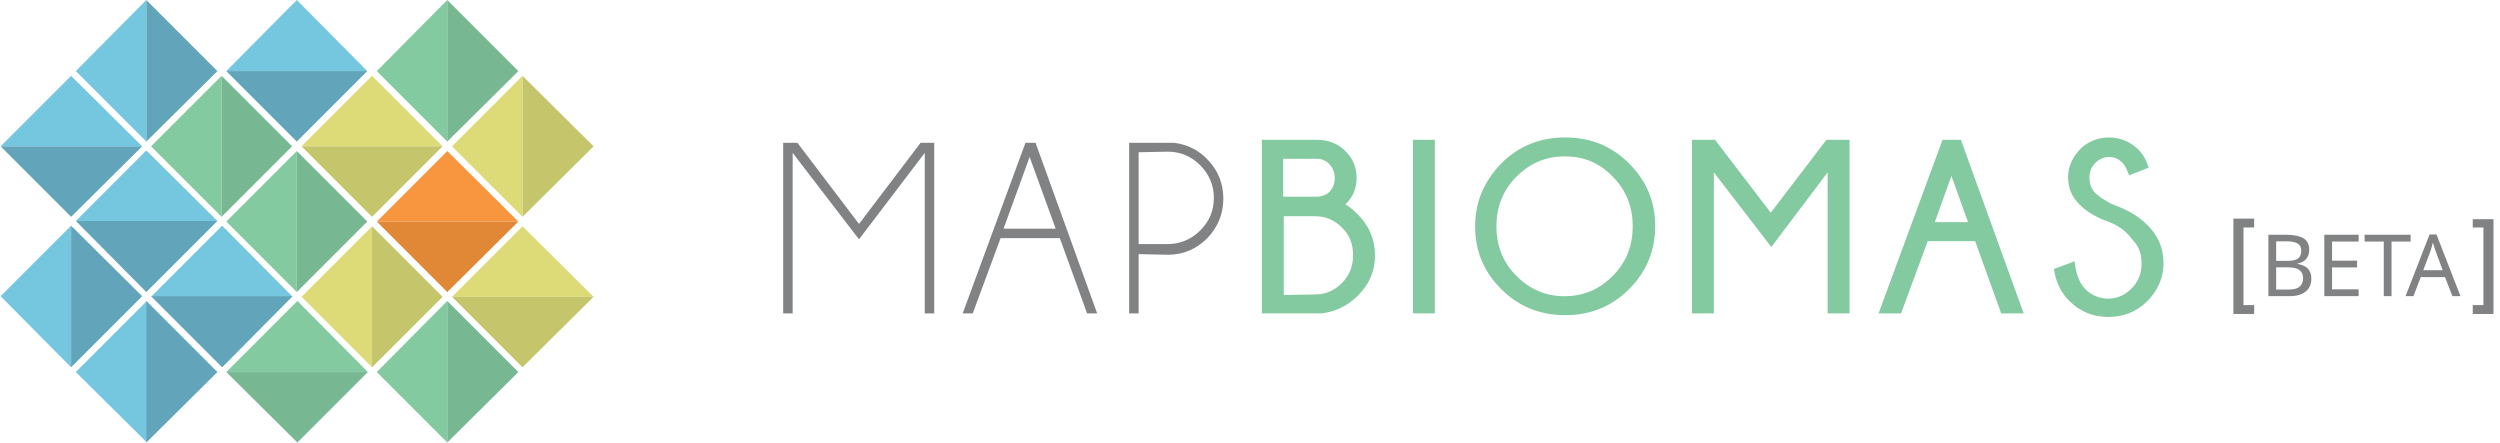
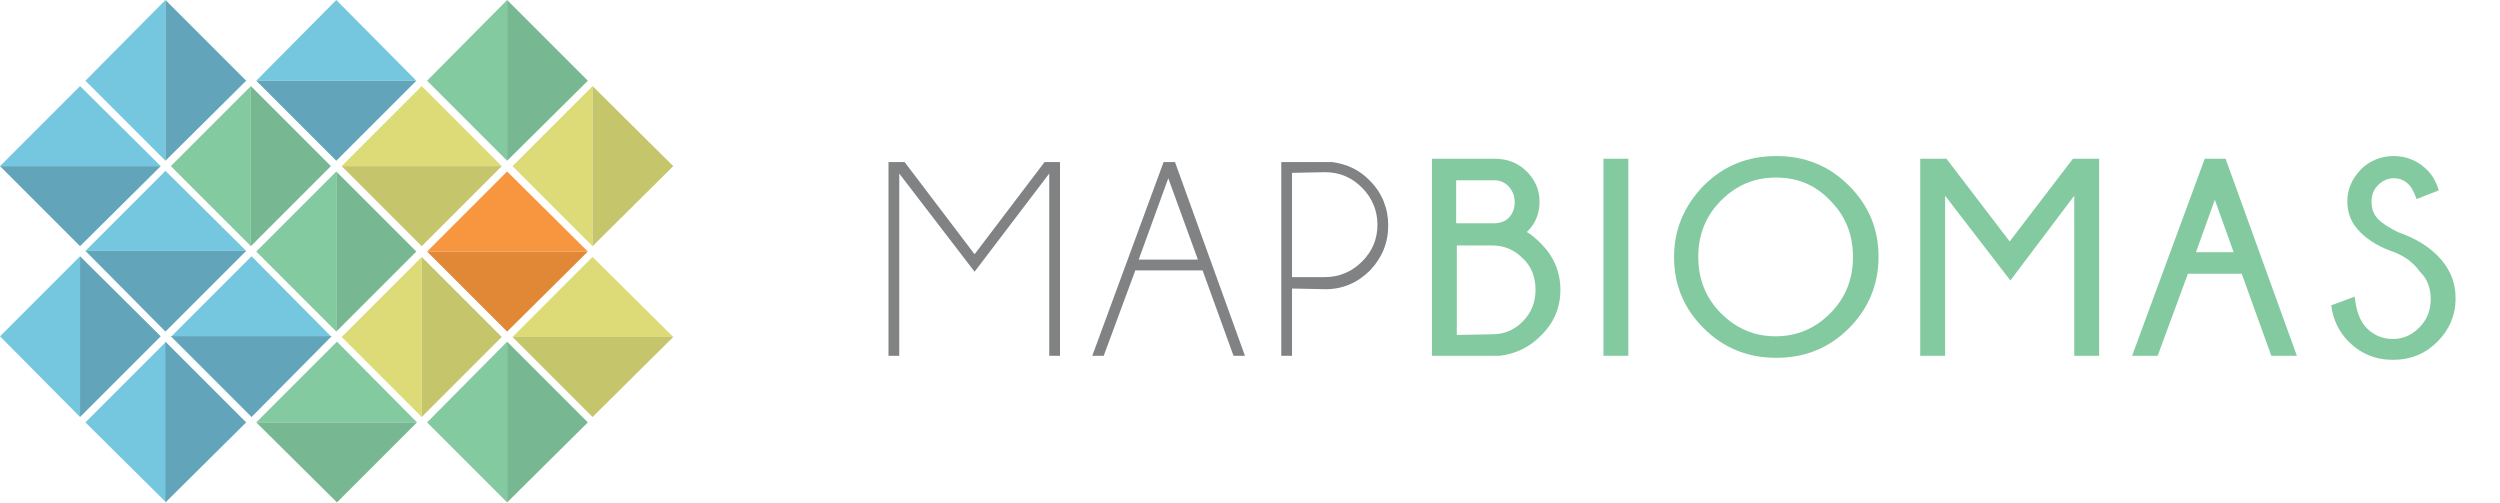
- <svg xmlns="http://www.w3.org/2000/svg" version="1.1" id="Layer_1" x="0px" y="0px" viewBox="51 363.3 422 74.7" style="enable-background:new 51 363.3 422 74.7;" xml:space="preserve">
+ <svg xmlns="http://www.w3.org/2000/svg" version="1.1" id="Layer_1" x="0px" y="0px" width="371.7px" height="74.7px" viewBox="79 94.3 371.7 74.7" style="enable-background:new 79 94.3 371.7 74.7;" xml:space="preserve">
  <style type="text/css">
	.st0{fill:#808283;}
	.st1{fill:#84CAA0;}
	.st2{fill:#77B893;}
	.st3{fill:#75C7E0;}
	.st4{fill:#62A5BB;}
	.st5{fill:#DCDB77;}
	.st6{fill:#C5C56C;}
	.st7{fill:#F7963F;}
	.st8{fill:#E18837;}
- 	.st9{font-family:'Lato-Regular';}
- 	.st10{font-size:14.517px;}
</style>
  <g>
    <g>
      <g>
-         <path class="st0" d="M208.7,387.4v28.8h-1.6v-27.1L196,403.7l-11.2-14.6v27.1h-1.6v-28.8h2.4l10.4,13.7l10.4-13.7L208.7,387.4     L208.7,387.4z" />
-         <path class="st0" d="M225.8,387.4l10.4,28.8h-1.7l-4.6-12.7h-10l-4.7,12.7h-1.7l10.6-28.8H225.8L225.8,387.4z M229.2,401.9     l-4.4-12.1l-4.4,12.1H229.2z" />
-         <path class="st0" d="M243.2,406.2v10h-1.6v-28.8h7.6c2.2,0.3,4.1,1.2,5.6,2.8c1.8,1.8,2.7,4.1,2.7,6.6c0,2.6-0.9,4.8-2.7,6.7     c-1.8,1.8-4,2.8-6.6,2.8L243.2,406.2L243.2,406.2z M243.2,389v15.5h4.9c2.1,0,4-0.8,5.5-2.3s2.3-3.3,2.3-5.5c0-2.1-0.8-4-2.3-5.5     s-3.3-2.3-5.5-2.3L243.2,389L243.2,389z" />
-         <path class="st1" d="M280.2,399.5c1.9,1.9,2.9,4.2,2.9,6.9c0,2.7-1,5-3,6.9c-1.6,1.6-3.6,2.6-6,2.9H264v-29.3h9.3     c1.9,0,3.5,0.6,4.8,1.9s1.9,2.8,1.9,4.5s-0.6,3.3-1.9,4.5C278.5,398,279.2,398.5,280.2,399.5z M267.6,390.1v6.4h5.9     c0.8-0.1,1.4-0.3,1.9-0.8c0.6-0.6,0.9-1.4,0.9-2.3c0-1-0.3-1.7-0.9-2.4c-0.6-0.6-1.3-0.9-2.1-0.9L267.6,390.1L267.6,390.1z      M273,413c1.7,0,3.2-0.6,4.5-1.9s1.9-2.9,1.9-4.7c0-1.9-0.6-3.5-1.9-4.7c-1.3-1.3-2.8-1.9-4.5-1.9h-5.3v13.3L273,413L273,413z" />
-         <path class="st1" d="M293.2,386.9v29.3h-3.7v-29.3H293.2z" />
-         <path class="st1" d="M326,390.9c3,3,4.4,6.5,4.4,10.6s-1.5,7.7-4.4,10.6c-3,3-6.6,4.4-10.8,4.4c-4.3,0-7.9-1.5-10.8-4.4     c-3-3-4.4-6.5-4.4-10.6s1.5-7.6,4.4-10.6c3-3,6.6-4.4,10.8-4.4S323,387.9,326,390.9z M315.1,389.7c-3.1,0-5.8,1.1-8.1,3.4     c-2.3,2.3-3.4,5.1-3.4,8.4s1.1,6.1,3.4,8.4s5,3.4,8.1,3.4s5.8-1.1,8.1-3.4c2.3-2.3,3.4-5.1,3.4-8.4s-1.1-6.1-3.4-8.4     C321,390.8,318.4,389.7,315.1,389.7z" />
-         <path class="st1" d="M363.2,386.9v29.3h-3.7v-23.8L350,405l-9.7-12.6v23.8h-3.7v-29.3h3.9l9.4,12.3l9.4-12.3H363.2z" />
-         <path class="st1" d="M382,386.9l10.6,29.3h-3.8l-4.4-12.2h-8l-4.5,12.2h-3.8l10.8-29.3C378.9,386.9,382,386.9,382,386.9z      M383.2,400.8l-2.8-7.8l-2.8,7.8H383.2z" />
-         <path class="st1" d="M407.1,400.8c-2.1-0.7-3.8-1.7-5.1-3c-1.3-1.3-1.9-2.8-1.9-4.6c0-1.8,0.7-3.3,2-4.7c1.3-1.3,3-2,4.9-2     s3.6,0.7,5,2.1c0.7,0.7,1.3,1.7,1.7,3l-3.3,1.3c-0.4-1.1-0.8-1.8-1.1-2.1c-0.7-0.7-1.4-1-2.3-1c-0.8,0-1.6,0.3-2.3,1     c-0.7,0.7-1,1.5-1,2.5s0.3,1.9,1,2.6s1.7,1.3,2.9,1.9c2.3,0.8,4.3,1.9,5.9,3.5c1.8,1.8,2.7,3.9,2.7,6.4c0,2.4-0.9,4.6-2.7,6.4     c-1.8,1.8-4,2.7-6.6,2.7s-4.8-0.9-6.6-2.7c-1.4-1.4-2.3-3.2-2.6-5.4l3.5-1.3c0.2,2.1,0.8,3.7,1.8,4.7c1.1,1.1,2.4,1.6,3.9,1.6     s2.8-0.6,3.9-1.7s1.7-2.5,1.7-4.2s-0.5-3-1.6-4.1C409.9,402.3,408.6,401.4,407.1,400.8z" />
+         <path class="st0" d="M236.6,118.4v28.8H235v-27.1l-11.1,14.6l-11.2-14.6v27.1h-1.6v-28.8h2.4l10.4,13.7l10.4-13.7L236.6,118.4     L236.6,118.4z" />
+         <path class="st0" d="M253.7,118.4l10.4,28.8h-1.7l-4.6-12.7h-10l-4.7,12.7h-1.7l10.6-28.8H253.7L253.7,118.4z M257.1,132.9     l-4.4-12.1l-4.4,12.1H257.1z" />
+         <path class="st0" d="M271.1,137.2v10h-1.6v-28.8h7.6c2.2,0.3,4.1,1.2,5.6,2.8c1.8,1.8,2.7,4.1,2.7,6.6c0,2.6-0.9,4.8-2.7,6.7     c-1.8,1.8-4,2.8-6.6,2.8L271.1,137.2L271.1,137.2z M271.1,120v15.5h4.9c2.1,0,4-0.8,5.5-2.3s2.3-3.3,2.3-5.5c0-2.1-0.8-4-2.3-5.5     s-3.3-2.3-5.5-2.3L271.1,120L271.1,120z" />
+         <path class="st1" d="M308.1,130.5c1.9,1.9,2.9,4.2,2.9,6.9c0,2.7-1,5-3,6.9c-1.6,1.6-3.6,2.6-6,2.9h-10.1v-29.3h9.3     c1.9,0,3.5,0.6,4.8,1.9s1.9,2.8,1.9,4.5s-0.6,3.3-1.9,4.5C306.4,129,307.1,129.5,308.1,130.5z M295.5,121.1v6.4h5.9     c0.8-0.1,1.4-0.3,1.9-0.8c0.6-0.6,0.9-1.4,0.9-2.3c0-1-0.3-1.7-0.9-2.4c-0.6-0.6-1.3-0.9-2.1-0.9L295.5,121.1L295.5,121.1z      M300.9,144c1.7,0,3.2-0.6,4.5-1.9s1.9-2.9,1.9-4.7c0-1.9-0.6-3.5-1.9-4.7c-1.3-1.3-2.8-1.9-4.5-1.9h-5.3v13.3L300.9,144     L300.9,144z" />
+         <path class="st1" d="M321.1,117.9v29.3h-3.7v-29.3H321.1z" />
+         <path class="st1" d="M353.9,121.9c3,3,4.4,6.5,4.4,10.6s-1.5,7.7-4.4,10.6c-3,3-6.6,4.4-10.8,4.4c-4.3,0-7.9-1.5-10.8-4.4     c-3-3-4.4-6.5-4.4-10.6s1.5-7.6,4.4-10.6c3-3,6.6-4.4,10.8-4.4S350.9,118.9,353.9,121.9z M343,120.7c-3.1,0-5.8,1.1-8.1,3.4     c-2.3,2.3-3.4,5.1-3.4,8.4s1.1,6.1,3.4,8.4s5,3.4,8.1,3.4s5.8-1.1,8.1-3.4c2.3-2.3,3.4-5.1,3.4-8.4s-1.1-6.1-3.4-8.4     C348.9,121.8,346.3,120.7,343,120.7z" />
+         <path class="st1" d="M391.1,117.9v29.3h-3.7v-23.8l-9.5,12.6l-9.7-12.6v23.8h-3.7v-29.3h3.9l9.4,12.3l9.4-12.3H391.1z" />
+         <path class="st1" d="M409.9,117.9l10.6,29.3h-3.8l-4.4-12.2h-8l-4.5,12.2H396l10.8-29.3C406.8,117.9,409.9,117.9,409.9,117.9z      M411.1,131.8l-2.8-7.8l-2.8,7.8H411.1z" />
+         <path class="st1" d="M435,131.8c-2.1-0.7-3.8-1.7-5.1-3c-1.3-1.3-1.9-2.8-1.9-4.6c0-1.8,0.7-3.3,2-4.7c1.3-1.3,3-2,4.9-2     s3.6,0.7,5,2.1c0.7,0.7,1.3,1.7,1.7,3l-3.3,1.3c-0.4-1.1-0.8-1.8-1.1-2.1c-0.7-0.7-1.4-1-2.3-1c-0.8,0-1.6,0.3-2.3,1     c-0.7,0.7-1,1.5-1,2.5s0.3,1.9,1,2.6s1.7,1.3,2.9,1.9c2.3,0.8,4.3,1.9,5.9,3.5c1.8,1.8,2.7,3.9,2.7,6.4c0,2.4-0.9,4.6-2.7,6.4     c-1.8,1.8-4,2.7-6.6,2.7s-4.8-0.9-6.6-2.7c-1.4-1.4-2.3-3.2-2.6-5.4l3.5-1.3c0.2,2.1,0.8,3.7,1.8,4.7c1.1,1.1,2.4,1.6,3.9,1.6     s2.8-0.6,3.9-1.7s1.7-2.5,1.7-4.2s-0.5-3-1.6-4.1C437.8,133.3,436.5,132.4,435,131.8z" />
      </g>
    </g>
    <g>
-       <polygon class="st1" points="88.4,399.9 76.5,388 88.4,376.1   " />
-       <polygon class="st2" points="88.4,399.9 100.3,388 88.4,376.1   " />
-       <polygon class="st3" points="89.2,375.3 101.1,363.3 113,375.3   " />
-       <polygon class="st4" points="89.2,375.3 101.1,387.2 113,375.3   " />
-       <polygon class="st3" points="75.7,387.2 63.8,375.3 75.7,363.3   " />
-       <polygon class="st4" points="75.7,387.2 87.7,375.3 75.7,363.3   " />
-       <polygon class="st5" points="113.8,425.3 101.9,413.4 113.8,401.5   " />
-       <polygon class="st6" points="113.8,425.3 125.7,413.4 113.8,401.5   " />
-       <polygon class="st1" points="101.1,412.6 89.2,400.7 101.1,388.8   " />
-       <polygon class="st2" points="101.1,412.6 113,400.7 101.1,388.8   " />
-       <polygon class="st1" points="126.5,387.2 114.6,375.3 126.5,363.3   " />
-       <polygon class="st2" points="126.5,387.2 138.5,375.3 126.5,363.3   " />
-       <polygon class="st5" points="101.9,388 113.8,376.1 125.7,388   " />
-       <polygon class="st6" points="101.9,388 113.8,399.9 125.7,388   " />
-       <polygon class="st3" points="63.8,400.6 75.7,388.7 87.7,400.6   " />
-       <polygon class="st4" points="63.8,400.6 75.7,412.6 87.7,400.6   " />
-       <polygon class="st3" points="76.5,413.4 88.5,401.4 100.4,413.4   " />
-       <polygon class="st4" points="76.5,413.3 88.5,425.3 100.4,413.3   " />
-       <polygon class="st1" points="89.2,426.1 101.2,414.1 113.1,426.1   " />
-       <polygon class="st2" points="89.2,426.1 101.2,438 113.1,426.1   " />
-       <polygon class="st1" points="126.5,438 114.6,426.1 126.5,414.1   " />
-       <polygon class="st2" points="126.5,438 138.5,426.1 126.5,414.1   " />
-       <polygon class="st3" points="63,425.3 51.1,413.3 63,401.4   " />
-       <polygon class="st4" points="63,425.3 75,413.3 63,401.4   " />
-       <polygon class="st3" points="51.1,388 63,376.1 75,388   " />
-       <polygon class="st4" points="51.1,388 63,399.9 75,388   " />
-       <polygon class="st3" points="75.8,438 63.8,426.1 75.8,414.1   " />
-       <polygon class="st4" points="75.7,438 87.7,426.1 75.7,414.1   " />
-       <polygon class="st7" points="114.6,400.7 126.5,388.8 138.5,400.7   " />
-       <polygon class="st8" points="114.6,400.7 126.5,412.6 138.5,400.7   " />
-       <polygon class="st5" points="127.3,413.4 139.2,401.5 151.2,413.4   " />
-       <polygon class="st6" points="127.3,413.4 139.2,425.3 151.2,413.4   " />
-       <polygon class="st5" points="139.2,399.9 127.3,388 139.2,376.1   " />
-       <polygon class="st6" points="139.2,399.9 151.2,388 139.2,376.1   " />
+       <polygon class="st1" points="116.3,130.9 104.4,119 116.3,107.1   " />
+       <polygon class="st2" points="116.3,130.9 128.2,119 116.3,107.1   " />
+       <polygon class="st3" points="117.1,106.3 129,94.3 140.9,106.3   " />
+       <polygon class="st4" points="117.1,106.3 129,118.2 140.9,106.3   " />
+       <polygon class="st3" points="103.6,118.2 91.7,106.3 103.6,94.3   " />
+       <polygon class="st4" points="103.6,118.2 115.6,106.3 103.6,94.3   " />
+       <polygon class="st5" points="141.7,156.3 129.8,144.4 141.7,132.5   " />
+       <polygon class="st6" points="141.7,156.3 153.6,144.4 141.7,132.5   " />
+       <polygon class="st1" points="129,143.6 117.1,131.7 129,119.8   " />
+       <polygon class="st2" points="129,143.6 140.9,131.7 129,119.8   " />
+       <polygon class="st1" points="154.4,118.2 142.5,106.3 154.4,94.3   " />
+       <polygon class="st2" points="154.4,118.2 166.4,106.3 154.4,94.3   " />
+       <polygon class="st5" points="129.8,119 141.7,107.1 153.6,119   " />
+       <polygon class="st6" points="129.8,119 141.7,130.9 153.6,119   " />
+       <polygon class="st3" points="91.7,131.6 103.6,119.7 115.6,131.6   " />
+       <polygon class="st4" points="91.7,131.6 103.6,143.6 115.6,131.6   " />
+       <polygon class="st3" points="104.4,144.4 116.4,132.4 128.3,144.4   " />
+       <polygon class="st4" points="104.4,144.3 116.4,156.3 128.3,144.3   " />
+       <polygon class="st1" points="117.1,157.1 129.1,145.1 141,157.1   " />
+       <polygon class="st2" points="117.1,157.1 129.1,169 141,157.1   " />
+       <polygon class="st1" points="154.4,169 142.5,157.1 154.4,145.1   " />
+       <polygon class="st2" points="154.4,169 166.4,157.1 154.4,145.1   " />
+       <polygon class="st3" points="90.9,156.3 79,144.3 90.9,132.4   " />
+       <polygon class="st4" points="90.9,156.3 102.9,144.3 90.9,132.4   " />
+       <polygon class="st3" points="79,119 90.9,107.1 102.9,119   " />
+       <polygon class="st4" points="79,119 90.9,130.9 102.9,119   " />
+       <polygon class="st3" points="103.7,169 91.7,157.1 103.7,145.1   " />
+       <polygon class="st4" points="103.6,169 115.6,157.1 103.6,145.1   " />
+       <polygon class="st7" points="142.5,131.7 154.4,119.8 166.4,131.7   " />
+       <polygon class="st8" points="142.5,131.7 154.4,143.6 166.4,131.7   " />
+       <polygon class="st5" points="155.2,144.4 167.1,132.5 179.1,144.4   " />
+       <polygon class="st6" points="155.2,144.4 167.1,156.3 179.1,144.4   " />
+       <polygon class="st5" points="167.1,130.9 155.2,119 167.1,107.1   " />
+       <polygon class="st6" points="167.1,130.9 179.1,119 167.1,107.1   " />
    </g>
  </g>
-   <g>
-     <path class="st0" d="M429.7,414.8h1.8v1.5H428v-16.1h3.5v1.5h-1.8V414.8z" />
-     <path class="st0" d="M470.2,401.7h-1.8v-1.4h3.5v16h-3.5v-1.5h1.8V401.7z" />
-   </g>
-   <text transform="matrix(1 0 0 1 432.4981 413.2844)" class="st0 st9 st10">BETA</text>
</svg>
